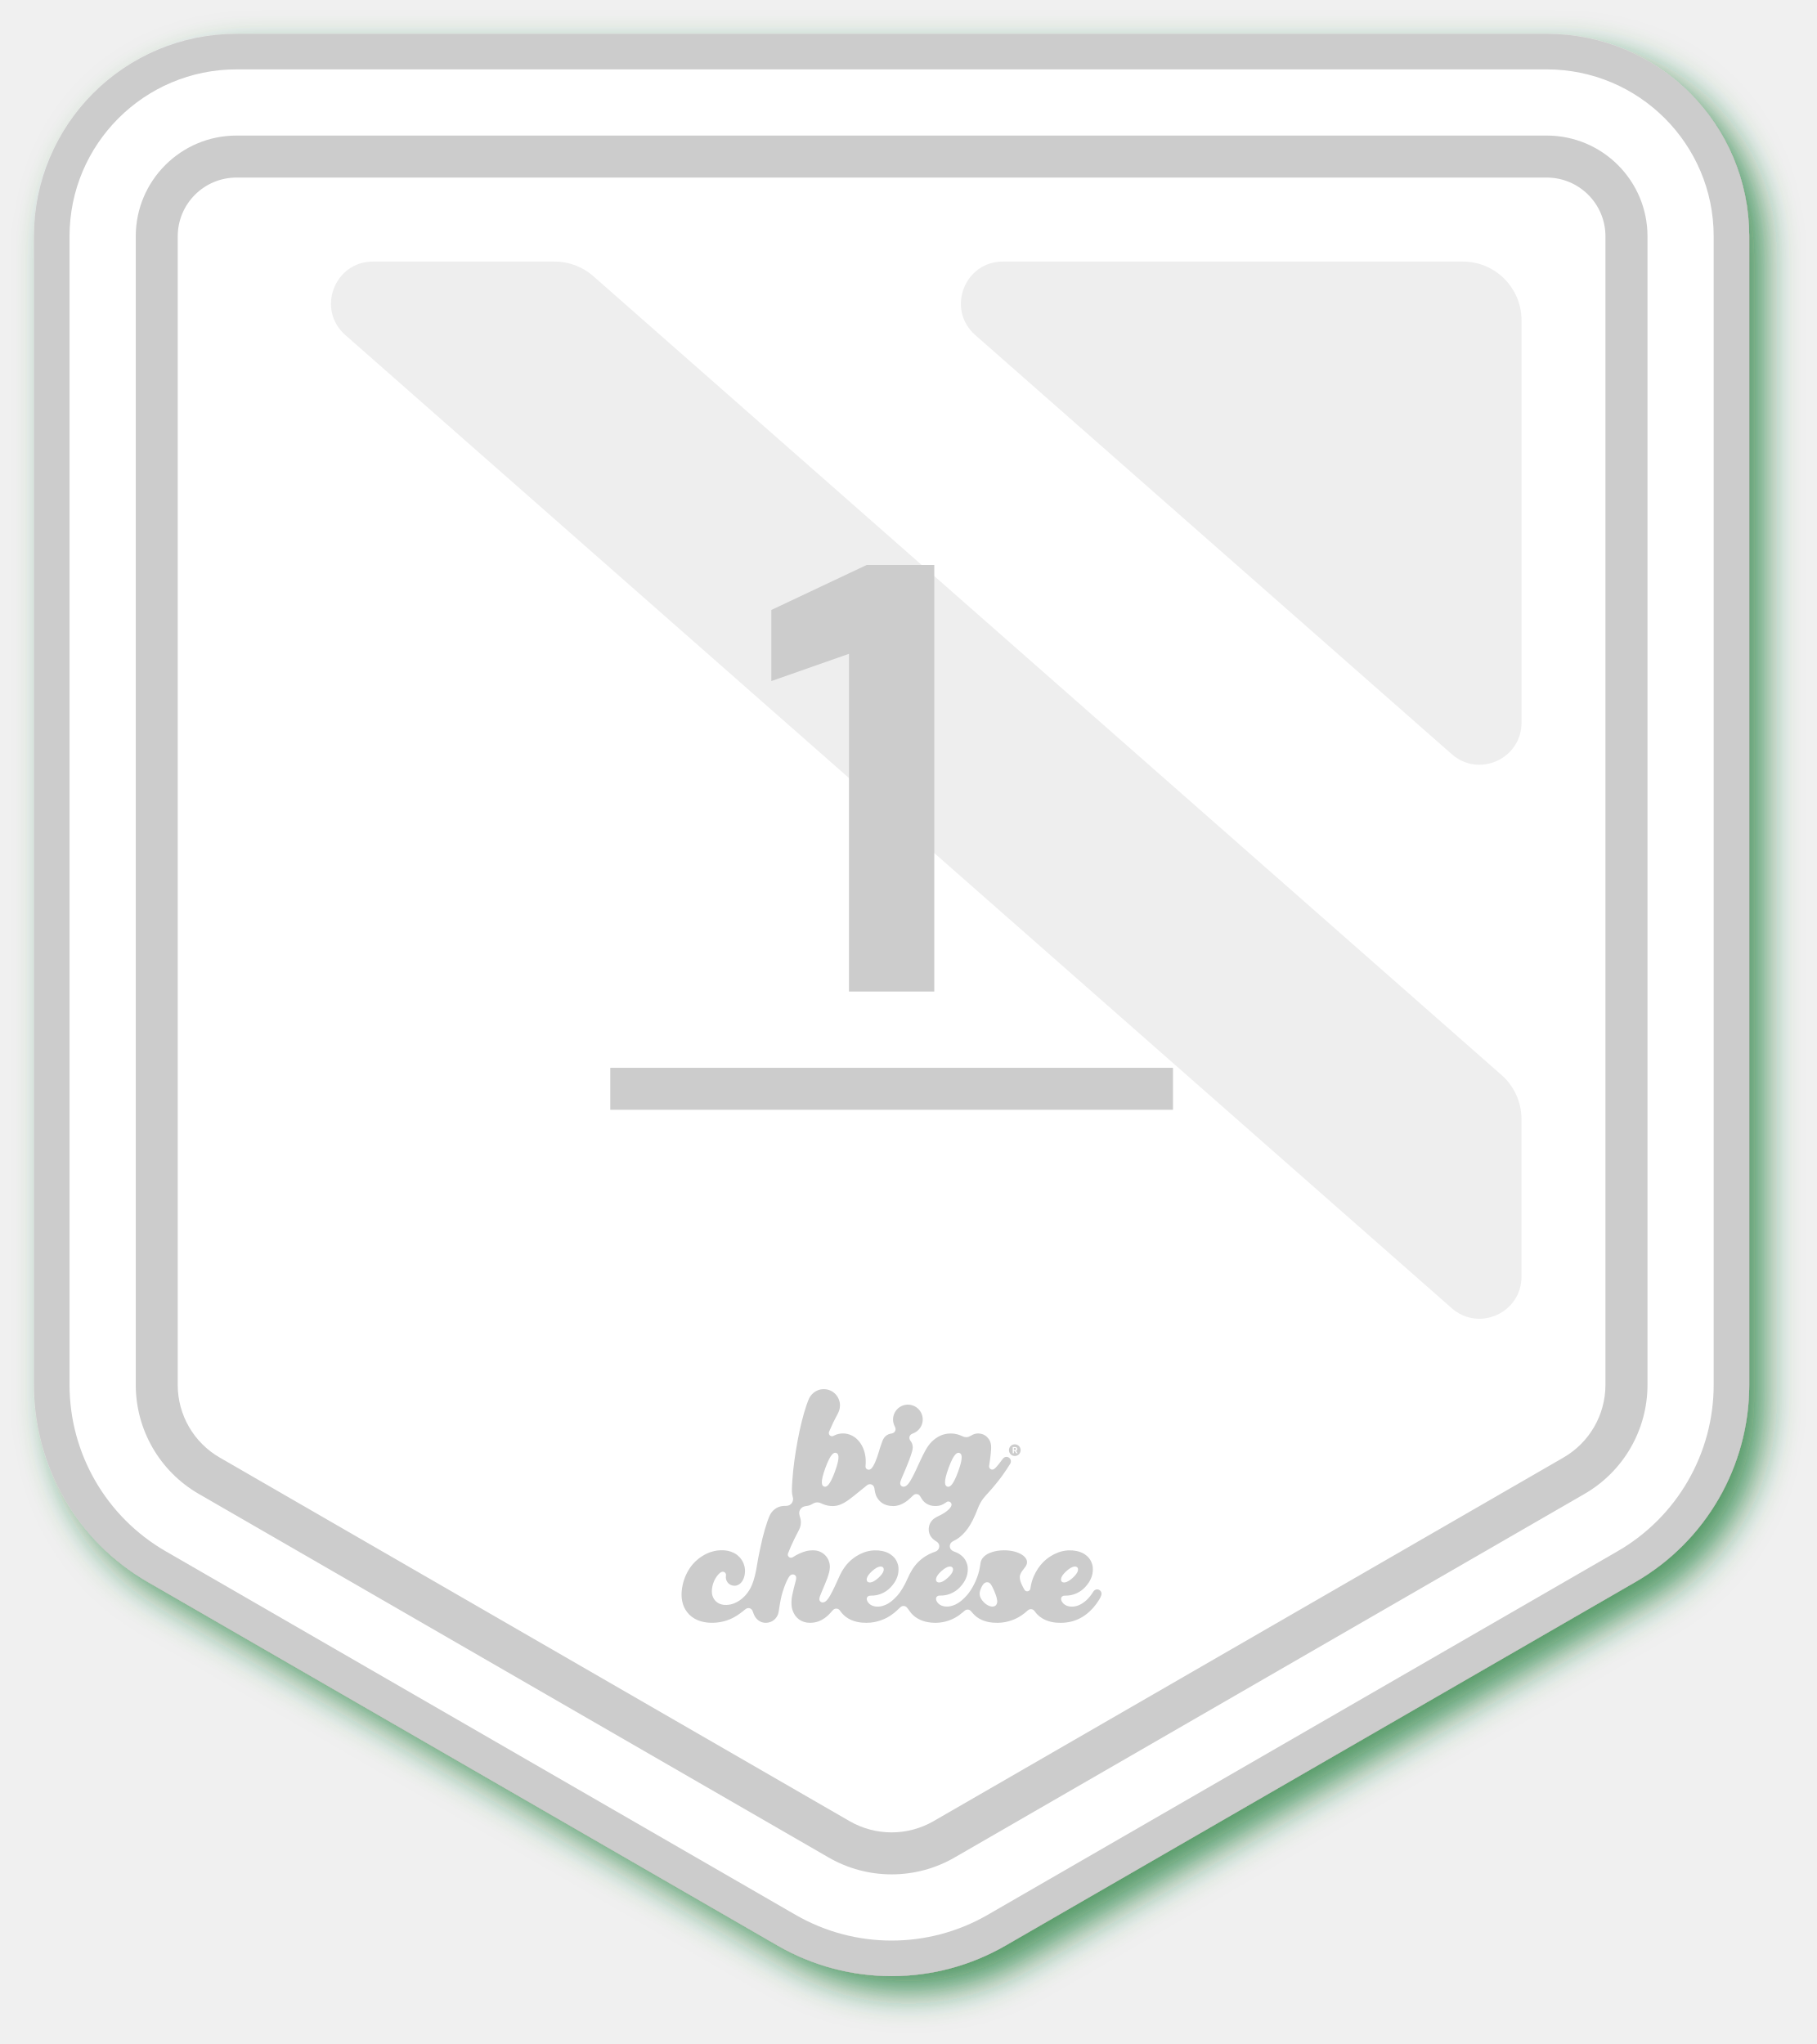
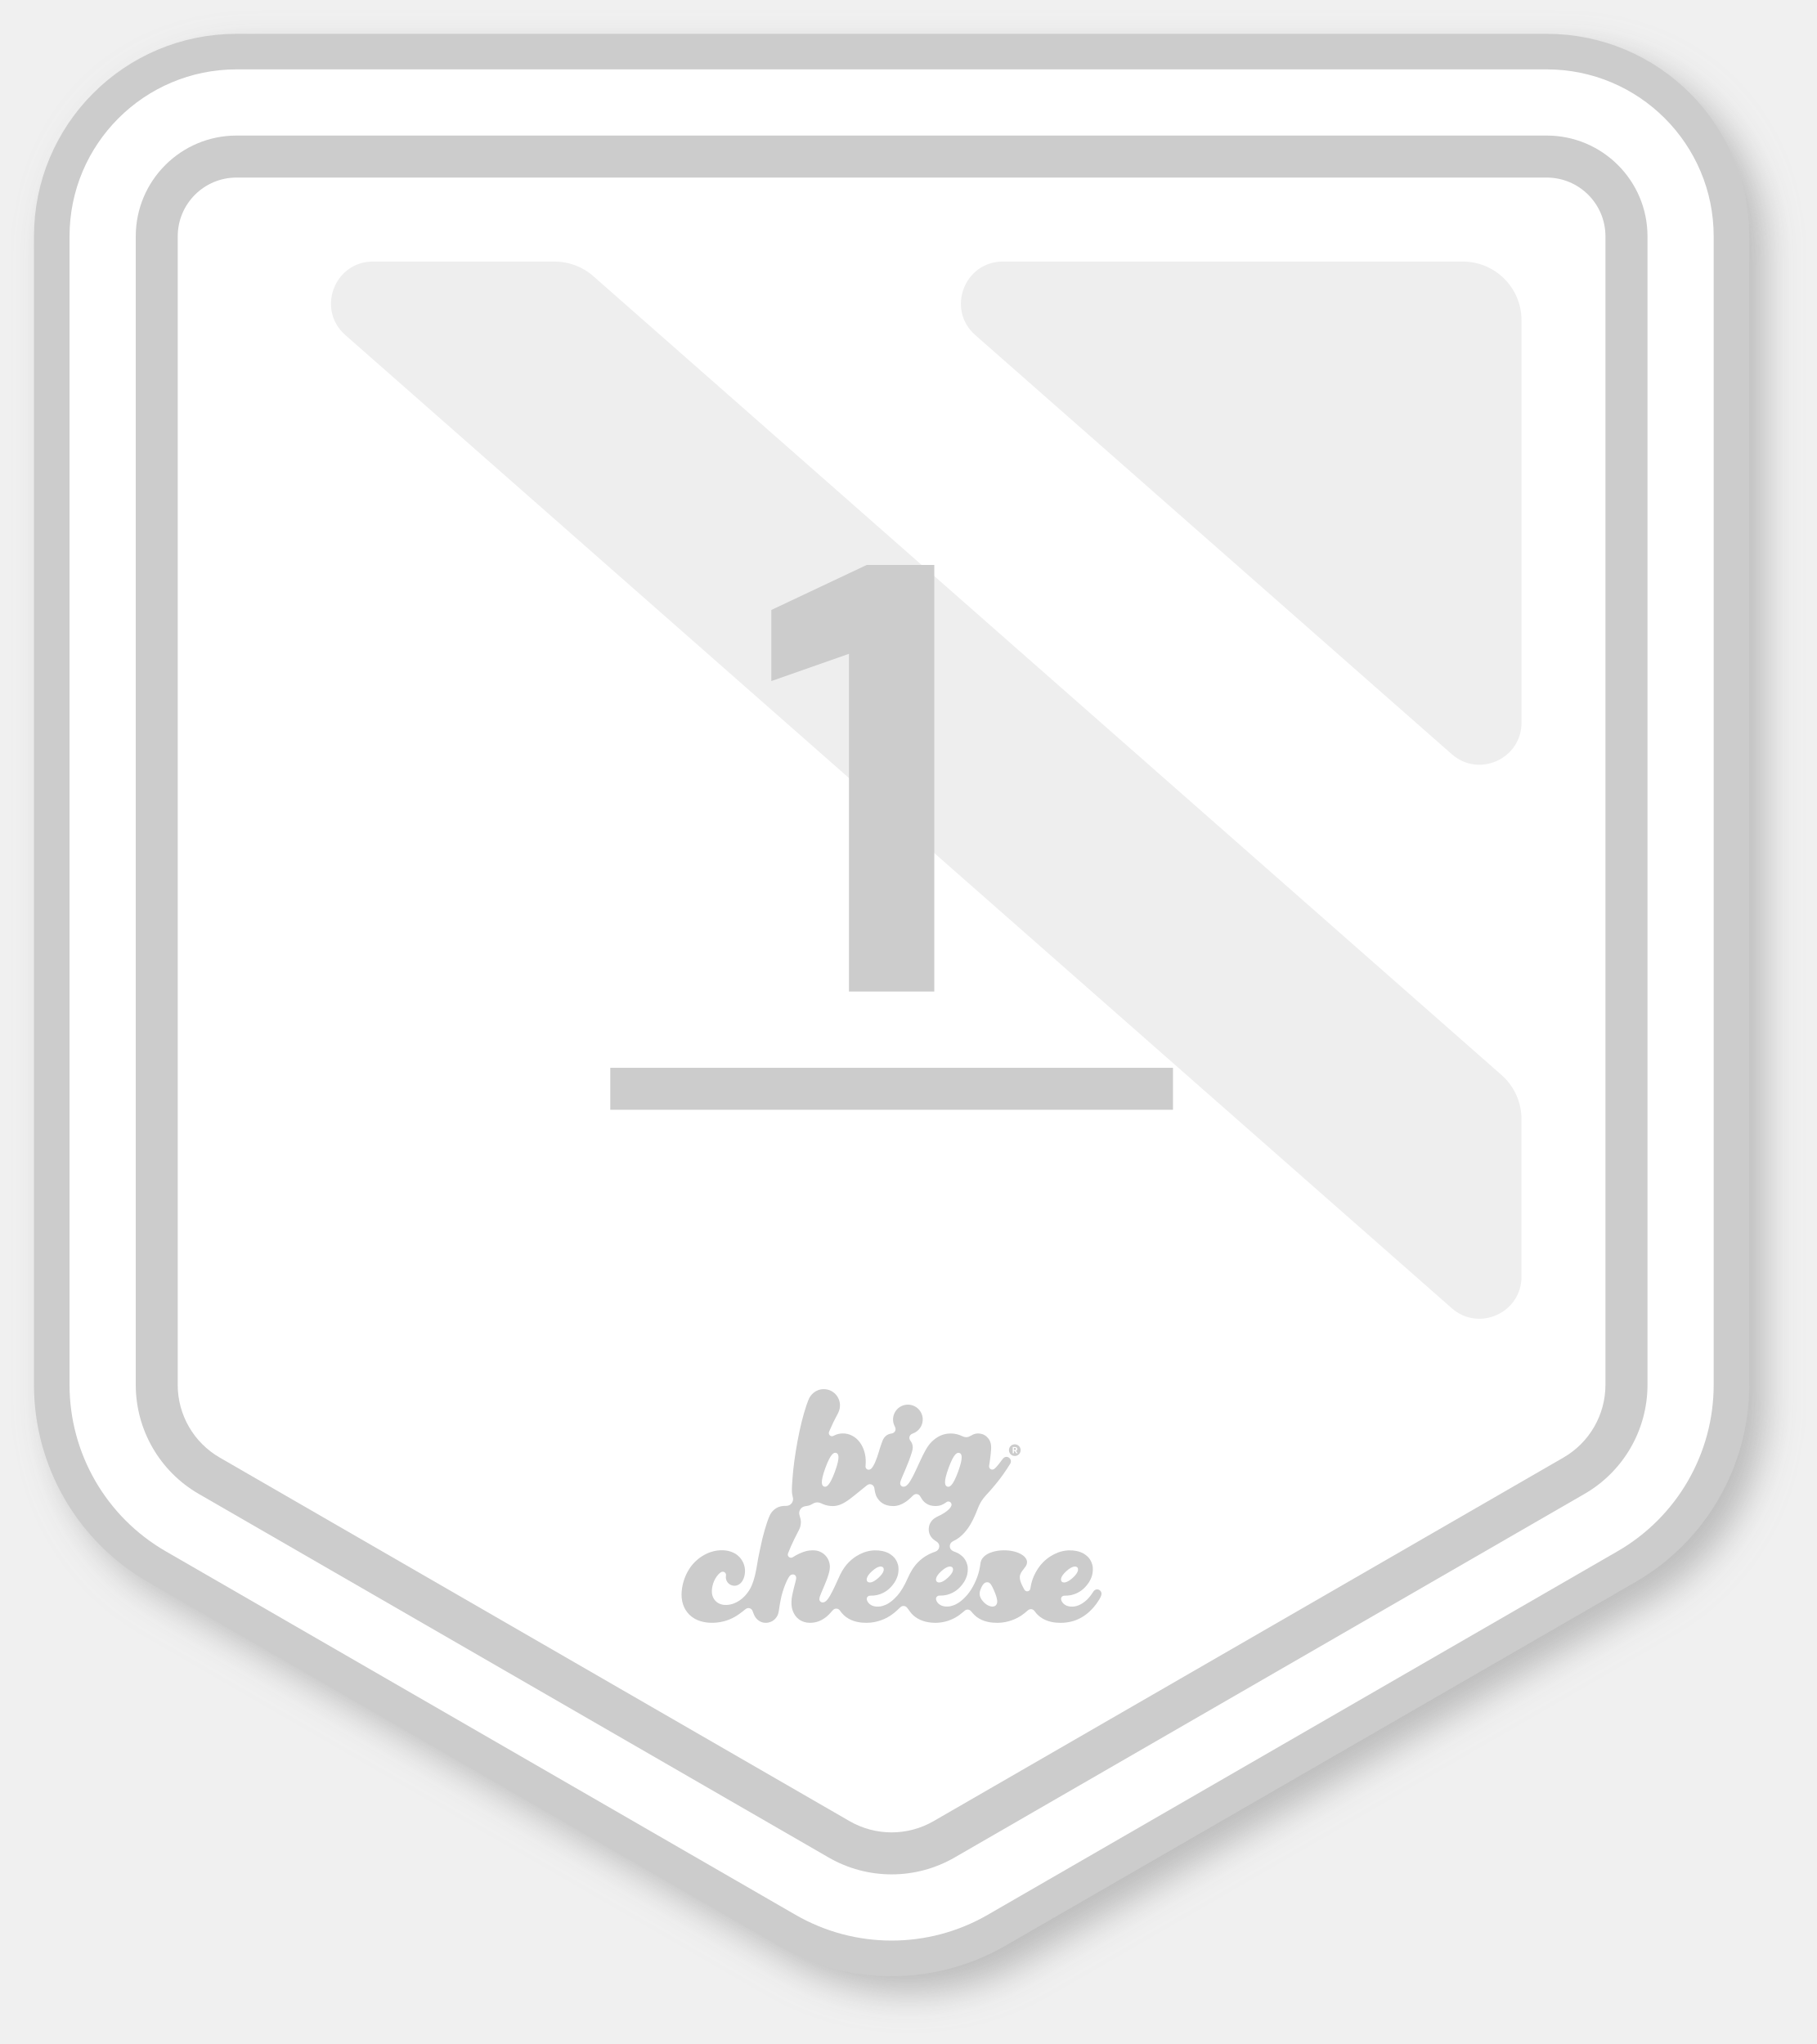
<svg xmlns="http://www.w3.org/2000/svg" id="_레이어_2" data-name="레이어 2" viewBox="0 0 613.2 690">
  <defs>
    <style>
      .cls-1 {
        filter: url(#drop-shadow-1);
        stroke: #ccc;
        stroke-miterlimit: 10;
        stroke-width: 12px;
      }

      .cls-1, .cls-2 {
        fill: #fff;
      }

      .cls-3 {
        fill: #eee;
      }

      .cls-3, .cls-2, .cls-4 {
        stroke-width: 0px;
      }

      .cls-4 {
        fill: #ccc;
      }
    </style>
    <filter id="drop-shadow-1" filterUnits="userSpaceOnUse">
      <feOffset dx="5.67" dy="5.67" />
      <feGaussianBlur result="blur" stdDeviation="5.67" />
-       <feFlood flood-color="#1c7b3a" flood-opacity=".75" />
+       <feFlood flood-color="#abaaaa" flood-opacity=".75" />
      <feComposite in2="blur" operator="in" />
      <feComposite in="SourceGraphic" />
    </filter>
  </defs>
  <g id="_레이어_1-2" data-name="레이어 1">
-     <path class="cls-1" d="M79.83,17.42c-34.44,0-62.36,27.92-62.36,62.36v387.7c0,25.32,13.51,48.71,35.43,61.37l212.6,122.74c21.93,12.66,48.94,12.66,70.87,0l212.6-122.74c21.93-12.66,35.43-36.05,35.43-61.37V79.78c0-34.44-27.92-62.36-62.36-62.36H79.83Z" />
-     <path class="cls-4" d="M45.82,467.48V79.78c0-18.79,15.23-34.02,34.02-34.02h442.2c18.79,0,34.02,15.23,34.02,34.02v387.7c0,15.19-8.1,29.23-21.26,36.82l-212.6,122.74c-13.16,7.6-29.36,7.6-42.52,0l-212.6-122.74c-13.16-7.6-21.26-21.63-21.26-36.82Z" />
-     <path class="cls-2" d="M59.99,467.48V79.78c0-10.96,8.88-19.84,19.84-19.84h442.2c10.96,0,19.84,8.88,19.84,19.84v387.7c0,10.13-5.4,19.49-14.17,24.55l-212.6,122.74c-8.77,5.06-19.58,5.06-28.35,0l-212.6-122.74c-8.77-5.06-14.17-14.42-14.17-24.55Z" />
    <g>
-       <path class="cls-4" d="M370.33,536.53c-.76,0-1.15.55-1.19.6-.04.05-.1.13-.13.17-.04.05-.11.16-.14.22-.59.94-1.41,1.94-2.09,2.59-.44.42-1.12.91-1.53,1.17-.29.19-.89.5-1.23.64-.41.16-.95.32-1.41.38-.15.02-.35.04-.56.05-.24,0-.49,0-.7-.01-.38-.03-.9-.13-1.3-.29-.39-.16-.78-.42-1.01-.62-.23-.21-.5-.55-.61-.74-.15-.27-.25-.56-.29-.78,0-.05-.01-.11-.01-.12-.01-.36.14-.66.37-.86.2-.18.46-.28.76-.27.82.02,1.66-.06,2.52-.26,1.23-.29,2.32-.87,3.1-1.42.95-.67,1.9-1.67,2.64-2.81.48-.74.87-1.63,1.07-2.35.18-.66.33-1.64.24-2.72-.11-1.27-.68-2.43-1.36-3.24-.31-.36-.85-.86-1.44-1.24-.78-.5-1.67-.83-2.67-1.04-.8-.17-1.72-.25-2.64-.22-.06,0-.18,0-.25.01-1.15.06-2.41.35-3.37.72-1.78.68-3.44,1.7-5.01,3.26-1.25,1.24-2.38,2.94-3.18,4.77-.56,1.3-.92,2.66-1.11,3.98l-.03.17c-.08.55-.55.92-1.07.92-.35,0-.68-.18-.87-.46-.01-.02-.09-.13-.1-.16-.1-.16-.22-.38-.28-.5-.08-.16-.29-.56-.33-.63-.58-1.16-.95-2.13-.92-3.11.04-1.02.68-1.88,1.11-2.4.2-.25.6-.76.78-1.04.3-.44.55-.92.55-1.54,0-2.16-3.35-4.01-7.73-4.01-1.64,0-2.92.25-3.84.53-1.22.37-3.6,1.26-4.1,3.62-.07.33-.14.93-.21,1.32-.11.68-.23,1.24-.26,1.35-.68,2.9-2.27,6.2-4.15,8.36-.42.48-1.12,1.21-1.75,1.73-1.14.93-1.65,1.15-2.23,1.44-.41.2-1.25.47-1.73.56-.44.08-1.04.11-1.5.07-.38-.03-.9-.13-1.3-.29-.39-.16-.78-.42-1.01-.62-.23-.21-.5-.55-.61-.74-.15-.27-.25-.56-.29-.78,0-.05-.01-.11-.01-.12-.01-.36.14-.66.37-.86.2-.18.46-.28.76-.27.82.02,1.66-.06,2.52-.26,1.23-.29,2.32-.87,3.1-1.42.95-.67,1.9-1.67,2.64-2.81.48-.74.87-1.63,1.07-2.35.18-.66.33-1.64.24-2.72-.11-1.27-.68-2.43-1.36-3.24-.31-.36-.85-.86-1.44-1.24-.38-.24-.78-.44-1.2-.61-.13-.05-.3-.11-.4-.15-.1-.04-.28-.11-.4-.16-.76-.32-1.24-.93-1.24-1.73s.45-1.35,1.1-1.69c.08-.04.12-.06.16-.08.04-.02.1-.05.15-.07,2.19-1.04,3.8-2.93,4.76-4.28,1.07-1.51,2.22-3.79,3.31-6.67,1.07-2.82,2.53-4.16,3.67-5.43,4.02-4.47,5.98-7.58,7.26-9.65,0,0,.21-.33.21-.77,0-.84-.68-1.51-1.52-1.51-.64,0-1.03.42-1.29.75-.55.68-1.71,2.43-2.77,3.29-.2.15-.45.26-.71.26-.53,0-.97-.39-1.06-.89-.01-.06-.02-.14-.02-.18,0-.05,0-.14.01-.19,0-.04.02-.12.03-.18.13-.77.18-1.16.29-1.98.18-1.37.31-2.61.36-3.46,0-.15.02-.44.01-.59,0-.08-.01-.32-.01-.34-.03-1.51-.73-2.59-1.43-3.24-.42-.4-.92-.7-1.43-.89-.5-.18-1.03-.26-1.48-.26-.64,0-1.21.12-1.81.39-.33.15-.63.33-.69.37-.46.26-.91.49-1.52.49-.71,0-1.14-.23-1.69-.47-.55-.24-1.77-.77-3.57-.77-2.69,0-4.66,1.08-6.47,2.82-.77.79-1.44,1.73-2,2.75-.02.04-.1.18-.12.21-.96,1.68-2.39,4.92-3.16,6.56-.57,1.22-1.73,3.65-2.61,4.67-.16.19-.45.5-.73.68-.32.2-.55.28-.87.28-.52,0-.97-.33-1.08-.85-.11-.48.07-1.01.3-1.59.12-.3.33-.79.45-1.09.36-.86.81-1.88,1.08-2.53.27-.65.8-1.94,1.05-2.6.3-.78.82-2.25,1.09-3.18.14-.49.25-1.06.24-1.45,0-.71-.21-1.34-.5-1.81-.03-.06-.09-.14-.12-.18-.04-.05-.13-.19-.15-.21-.16-.21-.28-.44-.34-.7-.1-.42,0-.91.34-1.29.17-.19.4-.33.68-.44.1-.04.27-.11.4-.17h0c1.2-.51,2.21-1.49,2.72-2.8,1-2.58-.28-5.48-2.86-6.48-2.58-1-5.48.28-6.48,2.86-.51,1.32-.43,2.73.13,3.92.06.13.13.28.17.37.13.28.21.53.21.79,0,.51-.26.93-.62,1.18-.22.15-.47.23-.72.28-.06.01-.17.03-.23.04-.06.01-.17.03-.24.05-.19.04-.38.1-.57.18-.72.3-1.38.87-1.79,1.68-.19.38-.33.75-.42,1.01-.12.33-.35.98-.46,1.31-.1.31-.27.82-.4,1.25-.05.17-.1.36-.15.53h0c-.9,3.01-1.75,4.91-2.52,5.72-.02.02-.06.06-.08.07-.02.02-.07.06-.09.08-.12.1-.38.31-.78.31-.58,0-1.07-.46-1.07-1.07,0-.36.06-.94.07-1.33.01-.67,0-1.32-.09-1.95-.51-3.82-2.75-6.91-6.02-7.71-.51-.13-1.04-.19-1.57-.19-.99,0-1.98.21-2.82.63-.07.03-.2.1-.33.16-.17.09-.35.15-.56.15-.61,0-1.07-.49-1.07-1.07,0-.25.09-.45.15-.59.42-.99.86-1.96,1.32-2.92.64-1.33,1.18-2.26,1.56-3.03.32-.65.74-1.51.74-2.81,0-2.84-2.28-5.47-5.47-5.47-2.89,0-4.56,2.13-5.03,3.31-.08.2-.17.39-.26.61-.19.47-.38.99-.56,1.53-.55,1.61-1.08,3.45-1.6,5.52-.51,2.07-.98,4.24-1.4,6.52-.42,2.28-.78,4.51-1.08,6.71-.3,2.2-.51,4.24-.64,6.12-.11,1.58-.22,2.99-.18,4.17,0,.18.02.39.03.52.01.13.03.3.06.51.09.53.24.96.28,1.28.01.12.05.42-.03.78-.07.35-.24.75-.56,1.09-.22.24-.48.4-.65.49-.49.24-1.06.26-1.47.26-.01,0-.22,0-.29,0-.07,0-.22,0-.28.01-2.26.16-3.89,1.65-4.61,3.28-.27.61-.56,1.36-.83,2.15-.55,1.61-1.08,3.45-1.6,5.52-.51,2.07-1.4,6.52-1.4,6.52,0,0-.51,2.97-.69,3.96-.54,2.9-1.24,5.07-2.1,6.57-1.14,1.97-2.43,3.17-3.57,3.93-1.1.73-2.5,1.39-4.26,1.48-.93.05-2.51-.06-3.72-1.25-1.01-.99-1.38-2.27-1.33-3.53.03-.87.18-2.01.79-3.38.41-.92,1.23-2.13,1.98-2.68.2-.15.51-.37.93-.37.58,0,1.07.47,1.07,1.06,0,.11-.02.25-.03.33-.02.14-.04.33-.03.56.08,1.71,1.51,2.84,3.01,2.79,1.03-.04,1.73-.58,2.19-1.1.39-.45.64-.95.79-1.31.27-.68.43-1.37.48-2.29.06-1.06-.17-1.98-.45-2.73-.36-.95-.98-1.81-1.44-2.28-.42-.43-1-.94-1.79-1.34-1.36-.69-2.57-.87-3.62-.93-.32-.02-.71-.02-1.08,0-1.18.05-2.86.33-4.62,1.18-2.25,1.09-3.73,2.48-4.63,3.53-1.5,1.75-2.26,3.47-2.71,4.63-.36.93-1.29,3.75-1.03,6.71.15,1.63.68,3.04,1.26,3.99.78,1.26,1.71,2.25,3.18,3.09,2.59,1.48,5.81,1.35,5.95,1.35.69,0,2.2-.07,3.88-.51,2.7-.71,4.59-1.97,6.32-3.32,0,0,.77-.66,1.06-.84.13-.08.4-.29.9-.29.73,0,1.16.47,1.38.97.06.14.13.34.16.43.14.37.29.8.5,1.2.79,1.51,2.24,2.37,3.73,2.37,2.59,0,3.82-1.83,4.21-2.92.18-.52.27-1.21.31-1.47.33-2.28.73-4.42,1.22-6,.63-2.02,1.28-3.62,1.93-4.74.09-.15.23-.38.37-.56.3-.4.66-.64,1.17-.64.65,0,1.24.5,1.1,1.46-.02.17-.1.49-.13.65-.05.23-.17.68-.23.9-.21.73-.56,2.19-.72,2.93-.1.48-.48,1.86-.5,3.36-.03,1.61.23,2.45.53,3.2.38.95,1,1.94,2.04,2.7.95.69,2.23,1.13,3.67,1.13,2.3,0,3.85-.83,4.92-1.56,1.06-.72,1.94-1.7,2.5-2.36,0-.01.25-.28.32-.35.46-.51.96-.52,1.14-.52.29,0,.74.08,1.12.5.04.04.09.11.12.15.08.1.24.31.31.42.1.13.34.44.42.52.38.44.81.84,1.3,1.21,2.35,1.78,5.23,1.99,6.94,1.99,1.98,0,3.58-.4,4.91-.87,1.17-.41,2.65-1.06,4.33-2.41.28-.22.54-.45.79-.67,0,0,.46-.42.61-.56.14-.13.41-.39.55-.52.1-.09.28-.26.41-.36.11-.08.42-.3.9-.3.58,0,.97.3,1.24.64.06.08.25.34.34.45.17.23.36.53.66.91.47.63,1.04,1.2,1.71,1.7,2.25,1.67,4.96,1.99,6.94,1.99,1.05,0,2.43-.21,3.26-.43,2.41-.62,4.34-1.79,5.92-3.18.09-.08.2-.17.27-.23.06-.06.32-.29.51-.41.38-.24.76-.22.78-.22.36,0,.75.13,1.1.49.09.09.42.47.56.65.35.42.87.94,1.39,1.34,2.35,1.78,5.23,1.99,6.94,1.99.13,0,.25,0,.37,0,1.81-.05,3.29-.42,4.54-.86,1.17-.41,2.65-1.06,4.33-2.41.29-.23.56-.47.82-.7.06-.05.38-.35.61-.47.29-.15.54-.17.7-.17.37,0,.76.13,1.09.48.1.1.25.32.35.45.47.63,1.03,1.2,1.7,1.7,2.35,1.78,5.23,1.99,6.94,1.99,1.36,0,2.58-.23,2.9-.29,4.07-.78,7.6-3.48,10.1-7.6.12-.2.75-1.23.75-1.93,0-.81-.66-1.48-1.48-1.48ZM320.15,495.57c1.85-5.07,2.97-5.34,3.69-5.08.72.26,1.41,1.19-.44,6.26-1.85,5.08-2.97,5.34-3.69,5.08s-1.41-1.18.44-6.26ZM278.57,495.56c1.85-5.08,2.97-5.34,3.69-5.08s1.41,1.18-.44,6.26c-1.85,5.07-2.97,5.34-3.69,5.08-.72-.26-1.41-1.19.44-6.26ZM315.38,523.91c-.17.05-.33.11-.49.17-1.78.68-3.44,1.7-5.01,3.26-1.58,1.56-2.7,3.56-3.54,5.5-1.04,2.38-2.33,4.54-3.45,5.77-.5.55-1.28,1.36-2.14,2.03-.42.32-1.12.79-1.76,1.07-.75.32-1.25.47-1.73.56-.44.08-1.04.11-1.5.07-.38-.03-.9-.13-1.3-.29-.39-.16-.78-.42-1.01-.62-.23-.21-.5-.55-.61-.74-.15-.27-.25-.56-.29-.78,0-.05-.01-.11-.01-.12-.01-.36.14-.66.37-.86.2-.18.46-.28.76-.27.82.02,1.66-.06,2.52-.26,1.23-.29,2.32-.87,3.1-1.42.95-.67,1.9-1.67,2.64-2.81.48-.74.87-1.63,1.07-2.35.18-.66.33-1.64.24-2.72-.11-1.27-.68-2.43-1.36-3.24-.31-.36-.85-.86-1.44-1.24-.78-.5-1.67-.83-2.67-1.04-.8-.17-1.72-.25-2.64-.22-.06,0-.18,0-.25.01-1.15.06-2.41.35-3.37.72-1.78.68-3.44,1.7-5.01,3.26-1.11,1.1-2.13,2.57-2.9,4.17-.01.03-.03.05-.04.08-.45.92-1.74,3.77-1.89,4.11-.43.91-.98,2-1.53,2.97-.36.63-.85,1.3-1.11,1.57-.29.29-.67.58-1.08.66-.24.05-.47.03-.65-.03-.28-.09-.44-.26-.54-.39-.15-.19-.2-.42-.21-.62,0-.11.01-.31.04-.45.03-.15.09-.34.17-.6.11-.33.38-.96.51-1.28.2-.48.69-1.62.92-2.17.27-.64.68-1.62,1.03-2.56.15-.4.39-1.19.5-1.58.09-.31.23-.86.29-1.26.04-.23.09-.76.09-.95.05-2.94-2.15-5.38-5.03-5.64-.14-.01-.31-.02-.42-.02-.16,0-.48,0-.65,0-.22,0-.65.03-.87.06-.22.03-.73.12-.87.15-1.55.39-3.09,1.08-4.63,2.07-.06.03-.31.21-.66.21-.58,0-1.05-.46-1.07-1.04,0-.05.01-.18.02-.23.01-.05.04-.15.06-.21.62-1.63,1.3-3.12,2.03-4.64.64-1.33,1.17-2.26,1.54-3.03.32-.65.76-1.48.76-2.81,0-.33-.03-.66-.09-.98,0,0-.03-.14-.04-.18,0-.04-.04-.16-.04-.17-.13-.55-.3-.92-.38-1.51-.08-.6.13-1.19.34-1.5.13-.19.37-.55.87-.82.15-.08.42-.2.8-.27.29-.05.64-.1.85-.14.36-.07.63-.16.83-.24.19-.08.54-.26.74-.38.06-.03.17-.1.23-.13.11-.06.33-.17.46-.22.18-.07.55-.19.92-.19.47,0,.79.1,1.06.2.29.11.51.23,1.13.48.91.36,1.95.57,3.06.57s2.04-.27,2.79-.59c0,0,0,0,0,0,.01,0,.02,0,.03-.01.36-.15.68-.32.94-.46.02-.01.04-.02.07-.04.01,0,.03-.02.04-.02,0,0,.01,0,.02-.01.42-.24.75-.46,1.04-.65.54-.35,1.35-.98,2.28-1.71,1.36-1.08,2.96-2.37,4.24-3.43.45-.37.78-.46,1.12-.46.81,0,1.36.62,1.48,1.23.01.07.04.22.05.3.08.54.26,2.03.94,3.08.74,1.16,2.15,2.77,5.42,2.77,2.85,0,5.11-2.07,5.97-2.9.13-.12.5-.49.5-.49,0,0,.33-.34.58-.48.37-.2.74-.2.94-.17.19.03.53.1.87.46.14.14.39.56.51.76.45.79.88,1.34,1.65,1.88.84.59,1.86.93,3.2.93.43,0,1.23-.06,1.95-.32.57-.21,1.07-.52,1.41-.76.4-.28.61-.46,1-.46.58,0,1.07.46,1.07,1.07,0,.1,0,.21-.08.4-.19.47-.43.78-.79,1.13,0,0-.31.31-.5.46-1.72,1.42-2.94,1.73-3.91,2.31-.88.52-1.44,1.05-1.91,1.92-.47.87-.8,2.51-.11,3.96.33.7.9,1.42,1.75,1.96.16.11.31.2.43.28.45.29.98.76.98,1.63,0,.77-.44,1.23-.66,1.42-.13.12-.41.33-.97.52ZM294.36,530.35c2.18-1.96,3.32-1.63,3.69-1.22.37.41.58,1.58-1.6,3.54-2.18,1.96-3.32,1.63-3.69,1.22-.37-.41-.58-1.58,1.6-3.54ZM317.75,530.35c2.18-1.96,3.32-1.63,3.69-1.22.37.41.58,1.58-1.6,3.54-2.18,1.96-3.32,1.63-3.69,1.22-.37-.41-.58-1.58,1.6-3.54ZM336.54,541.05c-.06.34-.2.61-.38.81-.18.2-.64.55-1.35.48-.4-.04-.8-.13-1.27-.37-.73-.36-1.4-.92-2.02-1.71-.21-.27-.39-.56-.54-.87-.52-1.08-.4-2.13.19-3.38.04-.08.36-.83.81-1.32.31-.34.81-.63,1.37-.56.31.03.73.19,1.1.73.38.55.84,1.56,1.08,2.1.18.43.51,1.24.67,1.75.06.19.14.46.18.6.06.23.15.68.18.92.02.2.04.55,0,.82ZM359.94,530.35c2.18-1.96,3.32-1.63,3.69-1.22.37.41.58,1.58-1.6,3.54-2.18,1.96-3.32,1.63-3.69,1.22-.37-.41-.58-1.58,1.6-3.54Z" />
-       <path class="cls-4" d="M342.85,489.37c.07-.05.1-.13.1-.23s-.03-.18-.1-.24c-.07-.06-.17-.08-.31-.08h-.33v.63h.33c.14,0,.24-.03.31-.08Z" />
-       <path class="cls-4" d="M342.51,491.5c1.09,0,1.97-.88,1.97-1.97s-.88-1.97-1.97-1.97-1.97.88-1.97,1.97.88,1.97,1.97,1.97ZM341.8,488.49h.82c.15,0,.29.03.4.08.11.05.2.13.26.23.06.1.09.21.09.34,0,.1-.02.19-.05.27-.04.08-.09.15-.16.21-.07.06-.15.1-.25.13l.57.83h-.46l-.52-.78h-.29v.78h-.4v-2.08Z" />
-     </g>
-     <g>
-       <path class="cls-3" d="M116.55,113.1l373.45,328.52c9.16,8.05,23.53,1.55,23.53-10.64v-53.19c0-5.7-2.45-11.13-6.74-14.9L200.26,93.23c-3.62-3.19-8.28-4.94-13.11-4.94h-61.24c-13.07,0-19.17,16.18-9.36,24.81Z" />
-       <path class="cls-3" d="M338.51,88.29h155.19c10.96,0,19.84,8.88,19.84,19.84v135.83c0,12.19-14.38,18.7-23.53,10.64l-160.85-141.5c-9.81-8.63-3.71-24.81,9.36-24.81Z" />
-     </g>
-     <g>
-       <rect class="cls-4" x="205.98" y="360.46" width="189.92" height="14.17" />
-       <path class="cls-4" d="M286.54,220.71l-26.2,9.2v-24l32.2-15.2h22.8v144h-28.8v-114Z" />
+       <path class="cls-1" d="M79.83,17.42c-34.44,0-62.36,27.92-62.36,62.36v387.7c0,25.32,13.51,48.71,35.43,61.37l212.6,122.74c21.93,12.66,48.94,12.66,70.87,0l212.6-122.74c21.93-12.66,35.43-36.05,35.43-61.37V79.78c0-34.44-27.92-62.36-62.36-62.36H79.83Z" />
+       <path class="cls-4" d="M45.82,467.48V79.78c0-18.79,15.23-34.02,34.02-34.02h442.2c18.79,0,34.02,15.23,34.02,34.02v387.7c0,15.19-8.1,29.23-21.26,36.82l-212.6,122.74c-13.16,7.6-29.36,7.6-42.52,0l-212.6-122.74c-13.16-7.6-21.26-21.63-21.26-36.82Z" />
+       <path class="cls-2" d="M59.99,467.48V79.78c0-10.96,8.88-19.84,19.84-19.84h442.2c10.96,0,19.84,8.88,19.84,19.84v387.7c0,10.13-5.4,19.49-14.17,24.55l-212.6,122.74c-8.77,5.06-19.58,5.06-28.35,0l-212.6-122.74c-8.77-5.06-14.17-14.42-14.17-24.55Z" />
+       <g>
+         <path class="cls-4" d="M370.33,536.53c-.76,0-1.15.55-1.19.6-.04.05-.1.13-.13.17-.04.05-.11.16-.14.22-.59.94-1.41,1.94-2.09,2.59-.44.42-1.12.91-1.53,1.17-.29.19-.89.5-1.23.64-.41.16-.95.32-1.41.38-.15.02-.35.04-.56.05-.24,0-.49,0-.7-.01-.38-.03-.9-.13-1.3-.29-.39-.16-.78-.42-1.01-.62-.23-.21-.5-.55-.61-.74-.15-.27-.25-.56-.29-.78,0-.05-.01-.11-.01-.12-.01-.36.14-.66.37-.86.2-.18.46-.28.76-.27.82.02,1.66-.06,2.52-.26,1.23-.29,2.32-.87,3.1-1.42.95-.67,1.9-1.67,2.64-2.81.48-.74.87-1.63,1.07-2.35.18-.66.33-1.64.24-2.72-.11-1.27-.68-2.43-1.36-3.24-.31-.36-.85-.86-1.44-1.24-.78-.5-1.67-.83-2.67-1.04-.8-.17-1.72-.25-2.64-.22-.06,0-.18,0-.25.01-1.15.06-2.41.35-3.37.72-1.78.68-3.44,1.7-5.01,3.26-1.25,1.24-2.38,2.94-3.18,4.77-.56,1.3-.92,2.66-1.11,3.98l-.03.17c-.08.55-.55.92-1.07.92-.35,0-.68-.18-.87-.46-.01-.02-.09-.13-.1-.16-.1-.16-.22-.38-.28-.5-.08-.16-.29-.56-.33-.63-.58-1.16-.95-2.13-.92-3.11.04-1.02.68-1.88,1.11-2.4.2-.25.6-.76.78-1.04.3-.44.55-.92.55-1.54,0-2.16-3.35-4.01-7.73-4.01-1.64,0-2.92.25-3.84.53-1.22.37-3.6,1.26-4.1,3.62-.07.33-.14.93-.21,1.32-.11.68-.23,1.24-.26,1.35-.68,2.9-2.27,6.2-4.15,8.36-.42.48-1.12,1.21-1.75,1.73-1.14.93-1.65,1.15-2.23,1.44-.41.2-1.25.47-1.73.56-.44.08-1.04.11-1.5.07-.38-.03-.9-.13-1.3-.29-.39-.16-.78-.42-1.01-.62-.23-.21-.5-.55-.61-.74-.15-.27-.25-.56-.29-.78,0-.05-.01-.11-.01-.12-.01-.36.14-.66.37-.86.2-.18.46-.28.76-.27.82.02,1.66-.06,2.52-.26,1.23-.29,2.32-.87,3.1-1.42.95-.67,1.9-1.67,2.64-2.81.48-.74.87-1.63,1.07-2.35.18-.66.33-1.64.24-2.72-.11-1.27-.68-2.43-1.36-3.24-.31-.36-.85-.86-1.44-1.24-.38-.24-.78-.44-1.2-.61-.13-.05-.3-.11-.4-.15-.1-.04-.28-.11-.4-.16-.76-.32-1.24-.93-1.24-1.73s.45-1.35,1.1-1.69c.08-.04.12-.06.16-.08.04-.02.1-.05.15-.07,2.19-1.04,3.8-2.93,4.76-4.28,1.07-1.51,2.22-3.79,3.31-6.67,1.07-2.82,2.53-4.16,3.67-5.43,4.02-4.47,5.98-7.58,7.26-9.65,0,0,.21-.33.21-.77,0-.84-.68-1.51-1.52-1.51-.64,0-1.03.42-1.29.75-.55.68-1.71,2.43-2.77,3.29-.2.15-.45.26-.71.26-.53,0-.97-.39-1.06-.89-.01-.06-.02-.14-.02-.18,0-.05,0-.14.01-.19,0-.04.02-.12.03-.18.13-.77.18-1.16.29-1.98.18-1.37.31-2.61.36-3.46,0-.15.02-.44.01-.59,0-.08-.01-.32-.01-.34-.03-1.51-.73-2.59-1.43-3.24-.42-.4-.92-.7-1.43-.89-.5-.18-1.03-.26-1.48-.26-.64,0-1.21.12-1.81.39-.33.15-.63.33-.69.37-.46.26-.91.49-1.52.49-.71,0-1.14-.23-1.69-.47-.55-.24-1.77-.77-3.57-.77-2.69,0-4.66,1.08-6.47,2.82-.77.79-1.44,1.73-2,2.75-.02.04-.1.18-.12.21-.96,1.68-2.39,4.92-3.16,6.56-.57,1.22-1.73,3.65-2.61,4.67-.16.19-.45.5-.73.68-.32.2-.55.28-.87.28-.52,0-.97-.33-1.08-.85-.11-.48.07-1.01.3-1.59.12-.3.33-.79.45-1.09.36-.86.81-1.88,1.08-2.53.27-.65.8-1.94,1.05-2.6.3-.78.82-2.25,1.09-3.18.14-.49.25-1.06.24-1.45,0-.71-.21-1.34-.5-1.81-.03-.06-.09-.14-.12-.18-.04-.05-.13-.19-.15-.21-.16-.21-.28-.44-.34-.7-.1-.42,0-.91.34-1.29.17-.19.4-.33.68-.44.1-.04.27-.11.4-.17h0c1.2-.51,2.21-1.49,2.72-2.8,1-2.58-.28-5.48-2.86-6.48-2.58-1-5.48.28-6.48,2.86-.51,1.32-.43,2.73.13,3.92.06.13.13.28.17.37.13.28.21.53.21.79,0,.51-.26.93-.62,1.18-.22.15-.47.23-.72.28-.06.01-.17.03-.23.04-.06.01-.17.03-.24.05-.19.04-.38.1-.57.18-.72.3-1.38.87-1.79,1.68-.19.38-.33.75-.42,1.01-.12.33-.35.98-.46,1.31-.1.31-.27.82-.4,1.25-.05.17-.1.36-.15.53h0c-.9,3.01-1.75,4.91-2.52,5.72-.02.02-.06.06-.08.07-.02.02-.07.06-.09.08-.12.1-.38.31-.78.31-.58,0-1.07-.46-1.07-1.07,0-.36.06-.94.07-1.33.01-.67,0-1.32-.09-1.95-.51-3.82-2.75-6.91-6.02-7.71-.51-.13-1.04-.19-1.57-.19-.99,0-1.98.21-2.82.63-.07.03-.2.1-.33.16-.17.09-.35.15-.56.15-.61,0-1.07-.49-1.07-1.07,0-.25.09-.45.15-.59.42-.99.86-1.96,1.32-2.92.64-1.33,1.18-2.26,1.56-3.03.32-.65.74-1.51.74-2.81,0-2.84-2.28-5.47-5.47-5.47-2.89,0-4.56,2.13-5.03,3.31-.08.2-.17.39-.26.61-.19.47-.38.99-.56,1.53-.55,1.61-1.08,3.45-1.6,5.52-.51,2.07-.98,4.24-1.4,6.52-.42,2.28-.78,4.51-1.08,6.71-.3,2.2-.51,4.24-.64,6.12-.11,1.58-.22,2.99-.18,4.17,0,.18.02.39.03.52.01.13.03.3.06.51.09.53.24.96.28,1.28.01.12.05.42-.03.78-.07.35-.24.75-.56,1.09-.22.24-.48.4-.65.49-.49.24-1.06.26-1.47.26-.01,0-.22,0-.29,0-.07,0-.22,0-.28.01-2.26.16-3.89,1.65-4.61,3.28-.27.61-.56,1.36-.83,2.15-.55,1.61-1.08,3.45-1.6,5.52-.51,2.07-1.4,6.52-1.4,6.52,0,0-.51,2.97-.69,3.96-.54,2.9-1.24,5.07-2.1,6.57-1.14,1.97-2.43,3.17-3.57,3.93-1.1.73-2.5,1.39-4.26,1.48-.93.05-2.51-.06-3.72-1.25-1.01-.99-1.38-2.27-1.33-3.53.03-.87.18-2.01.79-3.38.41-.92,1.23-2.13,1.98-2.68.2-.15.51-.37.93-.37.58,0,1.07.47,1.07,1.06,0,.11-.02.25-.03.33-.02.14-.04.33-.03.56.08,1.71,1.51,2.84,3.01,2.79,1.03-.04,1.73-.58,2.19-1.1.39-.45.64-.95.79-1.31.27-.68.43-1.37.48-2.29.06-1.06-.17-1.98-.45-2.73-.36-.95-.98-1.81-1.44-2.28-.42-.43-1-.94-1.79-1.34-1.36-.69-2.57-.87-3.62-.93-.32-.02-.71-.02-1.08,0-1.18.05-2.86.33-4.62,1.18-2.25,1.09-3.73,2.48-4.63,3.53-1.5,1.75-2.26,3.47-2.71,4.63-.36.93-1.29,3.75-1.03,6.71.15,1.63.68,3.04,1.26,3.99.78,1.26,1.71,2.25,3.18,3.09,2.59,1.48,5.81,1.35,5.95,1.35.69,0,2.2-.07,3.88-.51,2.7-.71,4.59-1.97,6.32-3.32,0,0,.77-.66,1.06-.84.13-.08.4-.29.9-.29.73,0,1.16.47,1.38.97.06.14.13.34.16.43.14.37.29.8.5,1.2.79,1.51,2.24,2.37,3.73,2.37,2.59,0,3.82-1.83,4.21-2.92.18-.52.27-1.21.31-1.47.33-2.28.73-4.42,1.22-6,.63-2.02,1.28-3.62,1.93-4.74.09-.15.23-.38.37-.56.3-.4.66-.64,1.17-.64.65,0,1.24.5,1.1,1.46-.02.17-.1.49-.13.65-.05.23-.17.68-.23.9-.21.73-.56,2.19-.72,2.93-.1.48-.48,1.86-.5,3.36-.03,1.61.23,2.45.53,3.2.38.95,1,1.94,2.04,2.7.95.69,2.23,1.13,3.67,1.13,2.3,0,3.85-.83,4.92-1.56,1.06-.72,1.94-1.7,2.5-2.36,0-.01.25-.28.32-.35.46-.51.96-.52,1.14-.52.29,0,.74.08,1.12.5.04.04.09.11.12.15.08.1.24.31.31.42.1.13.34.44.42.52.38.44.81.84,1.3,1.21,2.35,1.78,5.23,1.99,6.94,1.99,1.98,0,3.58-.4,4.91-.87,1.17-.41,2.65-1.06,4.33-2.41.28-.22.54-.45.79-.67,0,0,.46-.42.61-.56.14-.13.41-.39.55-.52.1-.09.28-.26.41-.36.11-.08.42-.3.9-.3.58,0,.97.3,1.24.64.06.08.25.34.34.45.17.23.36.53.66.91.47.63,1.04,1.2,1.71,1.7,2.25,1.67,4.96,1.99,6.94,1.99,1.05,0,2.43-.21,3.26-.43,2.41-.62,4.34-1.79,5.92-3.18.09-.08.2-.17.27-.23.06-.06.32-.29.51-.41.38-.24.76-.22.78-.22.36,0,.75.13,1.1.49.09.09.42.47.56.65.35.42.87.94,1.39,1.34,2.35,1.78,5.23,1.99,6.94,1.99.13,0,.25,0,.37,0,1.81-.05,3.29-.42,4.54-.86,1.17-.41,2.65-1.06,4.33-2.41.29-.23.56-.47.82-.7.06-.05.38-.35.61-.47.29-.15.54-.17.7-.17.37,0,.76.13,1.09.48.1.1.25.32.35.45.47.63,1.03,1.2,1.7,1.7,2.35,1.78,5.23,1.99,6.94,1.99,1.36,0,2.58-.23,2.9-.29,4.07-.78,7.6-3.48,10.1-7.6.12-.2.75-1.23.75-1.93,0-.81-.66-1.48-1.48-1.48ZM320.15,495.57c1.85-5.07,2.97-5.34,3.69-5.08.72.26,1.41,1.19-.44,6.26-1.85,5.08-2.97,5.34-3.69,5.08s-1.41-1.18.44-6.26ZM278.57,495.56c1.85-5.08,2.97-5.34,3.69-5.08s1.41,1.18-.44,6.26c-1.85,5.07-2.97,5.34-3.69,5.08-.72-.26-1.41-1.19.44-6.26ZM315.38,523.91c-.17.05-.33.11-.49.17-1.78.68-3.44,1.7-5.01,3.26-1.58,1.56-2.7,3.56-3.54,5.5-1.04,2.38-2.33,4.54-3.45,5.77-.5.55-1.28,1.36-2.14,2.03-.42.32-1.12.79-1.76,1.07-.75.32-1.25.47-1.73.56-.44.08-1.04.11-1.5.07-.38-.03-.9-.13-1.3-.29-.39-.16-.78-.42-1.01-.62-.23-.21-.5-.55-.61-.74-.15-.27-.25-.56-.29-.78,0-.05-.01-.11-.01-.12-.01-.36.14-.66.37-.86.2-.18.46-.28.76-.27.82.02,1.66-.06,2.52-.26,1.23-.29,2.32-.87,3.1-1.42.95-.67,1.9-1.67,2.64-2.81.48-.74.87-1.63,1.07-2.35.18-.66.33-1.64.24-2.72-.11-1.27-.68-2.43-1.36-3.24-.31-.36-.85-.86-1.44-1.24-.78-.5-1.67-.83-2.67-1.04-.8-.17-1.72-.25-2.64-.22-.06,0-.18,0-.25.01-1.15.06-2.41.35-3.37.72-1.78.68-3.44,1.7-5.01,3.26-1.11,1.1-2.13,2.57-2.9,4.17-.01.03-.03.05-.04.08-.45.92-1.74,3.77-1.89,4.11-.43.91-.98,2-1.53,2.97-.36.63-.85,1.3-1.11,1.57-.29.29-.67.58-1.08.66-.24.05-.47.03-.65-.03-.28-.09-.44-.26-.54-.39-.15-.19-.2-.42-.21-.62,0-.11.01-.31.04-.45.03-.15.09-.34.17-.6.11-.33.38-.96.51-1.28.2-.48.69-1.62.92-2.17.27-.64.68-1.62,1.03-2.56.15-.4.39-1.19.5-1.58.09-.31.23-.86.29-1.26.04-.23.09-.76.09-.95.05-2.94-2.15-5.38-5.03-5.64-.14-.01-.31-.02-.42-.02-.16,0-.48,0-.65,0-.22,0-.65.03-.87.06-.22.03-.73.12-.87.15-1.55.39-3.09,1.08-4.63,2.07-.06.03-.31.21-.66.21-.58,0-1.05-.46-1.07-1.04,0-.05.01-.18.02-.23.01-.05.04-.15.06-.21.62-1.63,1.3-3.12,2.03-4.64.64-1.33,1.17-2.26,1.54-3.03.32-.65.76-1.48.76-2.81,0-.33-.03-.66-.09-.98,0,0-.03-.14-.04-.18,0-.04-.04-.16-.04-.17-.13-.55-.3-.92-.38-1.51-.08-.6.13-1.19.34-1.5.13-.19.37-.55.87-.82.15-.08.42-.2.8-.27.29-.05.64-.1.85-.14.36-.07.63-.16.83-.24.19-.08.54-.26.74-.38.06-.03.17-.1.23-.13.11-.06.33-.17.46-.22.18-.07.55-.19.92-.19.47,0,.79.1,1.06.2.29.11.51.23,1.13.48.91.36,1.95.57,3.06.57s2.04-.27,2.79-.59c0,0,0,0,0,0,.01,0,.02,0,.03-.01.36-.15.68-.32.94-.46.02-.01.04-.02.07-.04.01,0,.03-.02.04-.02,0,0,.01,0,.02-.01.42-.24.75-.46,1.04-.65.54-.35,1.35-.98,2.28-1.71,1.36-1.08,2.96-2.37,4.24-3.43.45-.37.78-.46,1.12-.46.81,0,1.36.62,1.48,1.23.01.07.04.22.05.3.08.54.26,2.03.94,3.08.74,1.16,2.15,2.77,5.42,2.77,2.85,0,5.11-2.07,5.97-2.9.13-.12.5-.49.5-.49,0,0,.33-.34.58-.48.37-.2.74-.2.94-.17.19.03.53.1.87.46.14.14.39.56.51.76.45.79.88,1.34,1.65,1.88.84.59,1.86.93,3.2.93.43,0,1.23-.06,1.95-.32.57-.21,1.07-.52,1.41-.76.4-.28.61-.46,1-.46.58,0,1.07.46,1.07,1.07,0,.1,0,.21-.08.4-.19.47-.43.78-.79,1.13,0,0-.31.31-.5.46-1.72,1.42-2.94,1.73-3.91,2.31-.88.52-1.44,1.05-1.91,1.92-.47.87-.8,2.51-.11,3.96.33.7.9,1.42,1.75,1.96.16.11.31.2.43.28.45.29.98.76.98,1.63,0,.77-.44,1.23-.66,1.42-.13.12-.41.33-.97.52ZM294.36,530.35c2.18-1.96,3.32-1.63,3.69-1.22.37.41.58,1.58-1.6,3.54-2.18,1.96-3.32,1.63-3.69,1.22-.37-.41-.58-1.58,1.6-3.54ZM317.75,530.35c2.18-1.96,3.32-1.63,3.69-1.22.37.41.58,1.58-1.6,3.54-2.18,1.96-3.32,1.63-3.69,1.22-.37-.41-.58-1.58,1.6-3.54ZM336.54,541.05c-.06.34-.2.61-.38.81-.18.2-.64.55-1.35.48-.4-.04-.8-.13-1.27-.37-.73-.36-1.4-.92-2.02-1.71-.21-.27-.39-.56-.54-.87-.52-1.08-.4-2.13.19-3.38.04-.08.36-.83.81-1.32.31-.34.81-.63,1.37-.56.31.03.73.19,1.1.73.38.55.84,1.56,1.08,2.1.18.43.51,1.24.67,1.75.06.19.14.46.18.6.06.23.15.68.18.92.02.2.04.55,0,.82ZM359.94,530.35c2.18-1.96,3.32-1.63,3.69-1.22.37.41.58,1.58-1.6,3.54-2.18,1.96-3.32,1.63-3.69,1.22-.37-.41-.58-1.58,1.6-3.54Z" />
+         <path class="cls-4" d="M342.85,489.37c.07-.05.1-.13.1-.23s-.03-.18-.1-.24c-.07-.06-.17-.08-.31-.08h-.33v.63h.33c.14,0,.24-.03.31-.08Z" />
+         <path class="cls-4" d="M342.51,491.5c1.09,0,1.97-.88,1.97-1.97s-.88-1.97-1.97-1.97-1.97.88-1.97,1.97.88,1.97,1.97,1.97ZM341.8,488.49h.82c.15,0,.29.03.4.08.11.05.2.13.26.23.06.1.09.21.09.34,0,.1-.02.19-.05.27-.04.08-.09.15-.16.21-.07.06-.15.1-.25.13l.57.83h-.46l-.52-.78h-.29v.78h-.4v-2.08Z" />
+       </g>
+       <g>
+         <path class="cls-3" d="M116.55,113.1l373.45,328.52c9.16,8.05,23.53,1.55,23.53-10.64v-53.19c0-5.7-2.45-11.13-6.74-14.9L200.26,93.23c-3.62-3.19-8.28-4.94-13.11-4.94h-61.24c-13.07,0-19.17,16.18-9.36,24.81Z" />
+         <path class="cls-3" d="M338.51,88.29h155.19c10.96,0,19.84,8.88,19.84,19.84v135.83c0,12.19-14.38,18.7-23.53,10.64l-160.85-141.5c-9.81-8.63-3.71-24.81,9.36-24.81Z" />
+       </g>
+       <g>
+         <rect class="cls-4" x="205.98" y="360.46" width="189.92" height="14.17" />
+         <path class="cls-4" d="M286.54,220.71l-26.2,9.2v-24l32.2-15.2h22.8v144h-28.8v-114Z" />
+       </g>
    </g>
  </g>
</svg>
